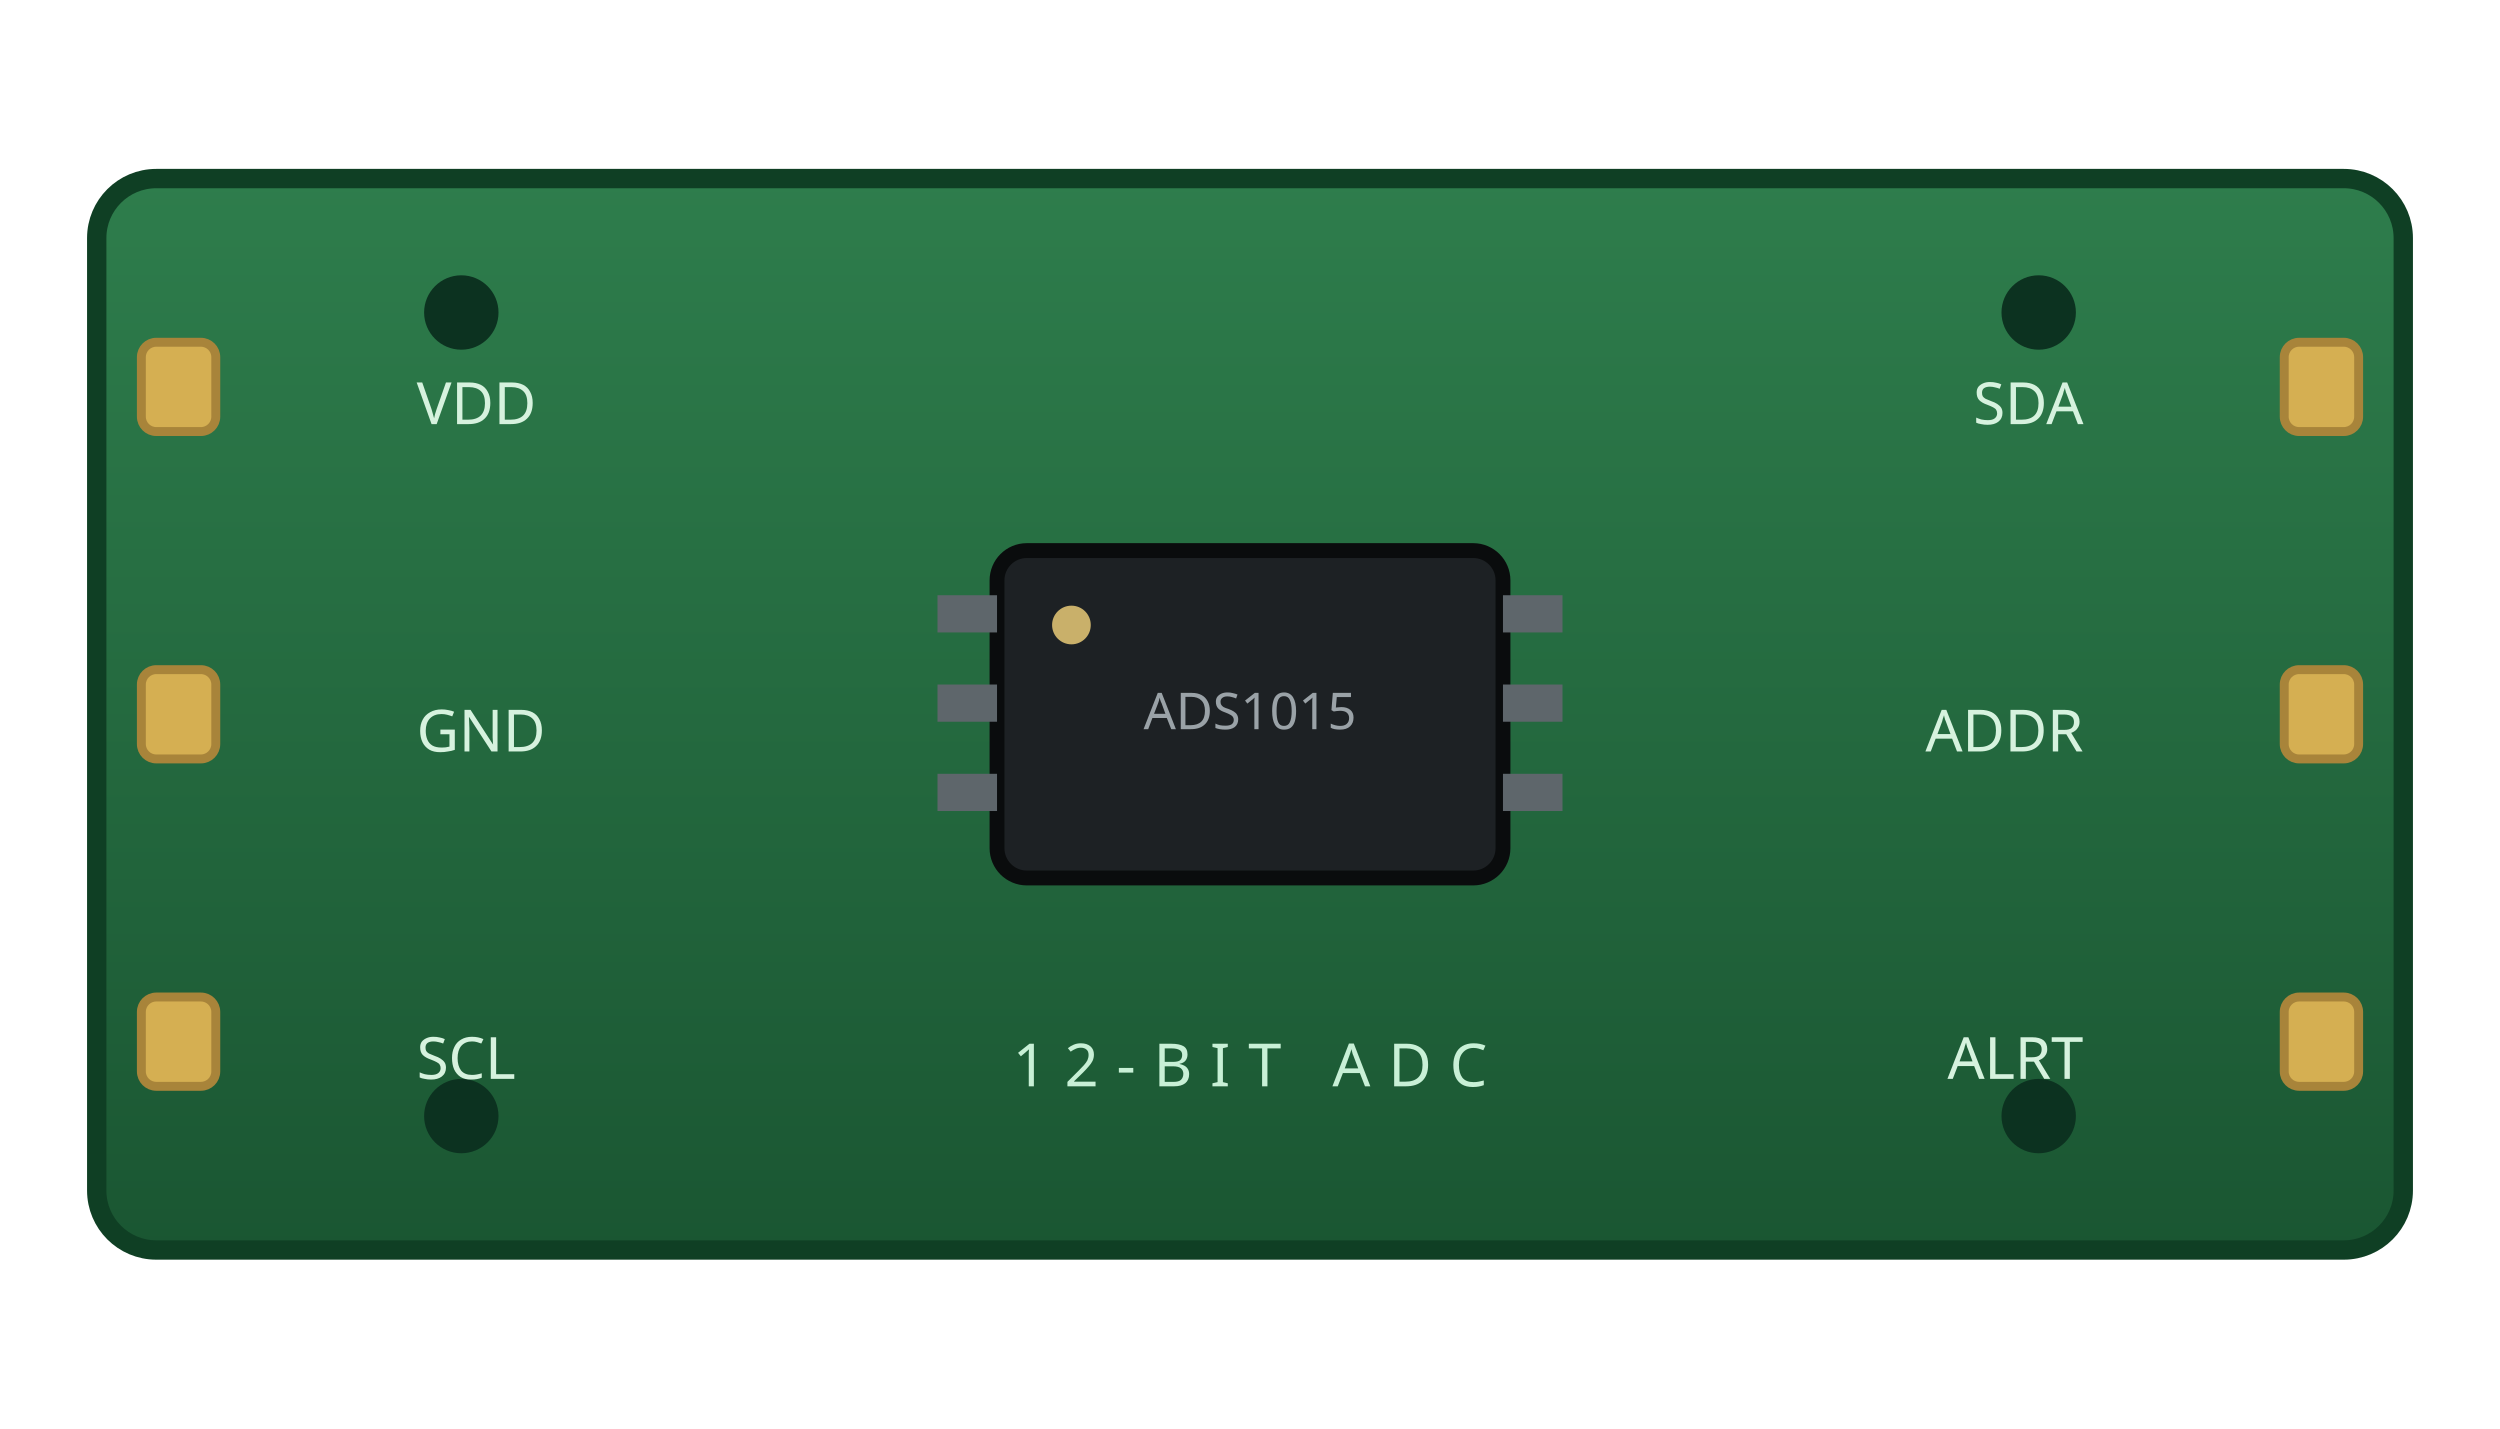
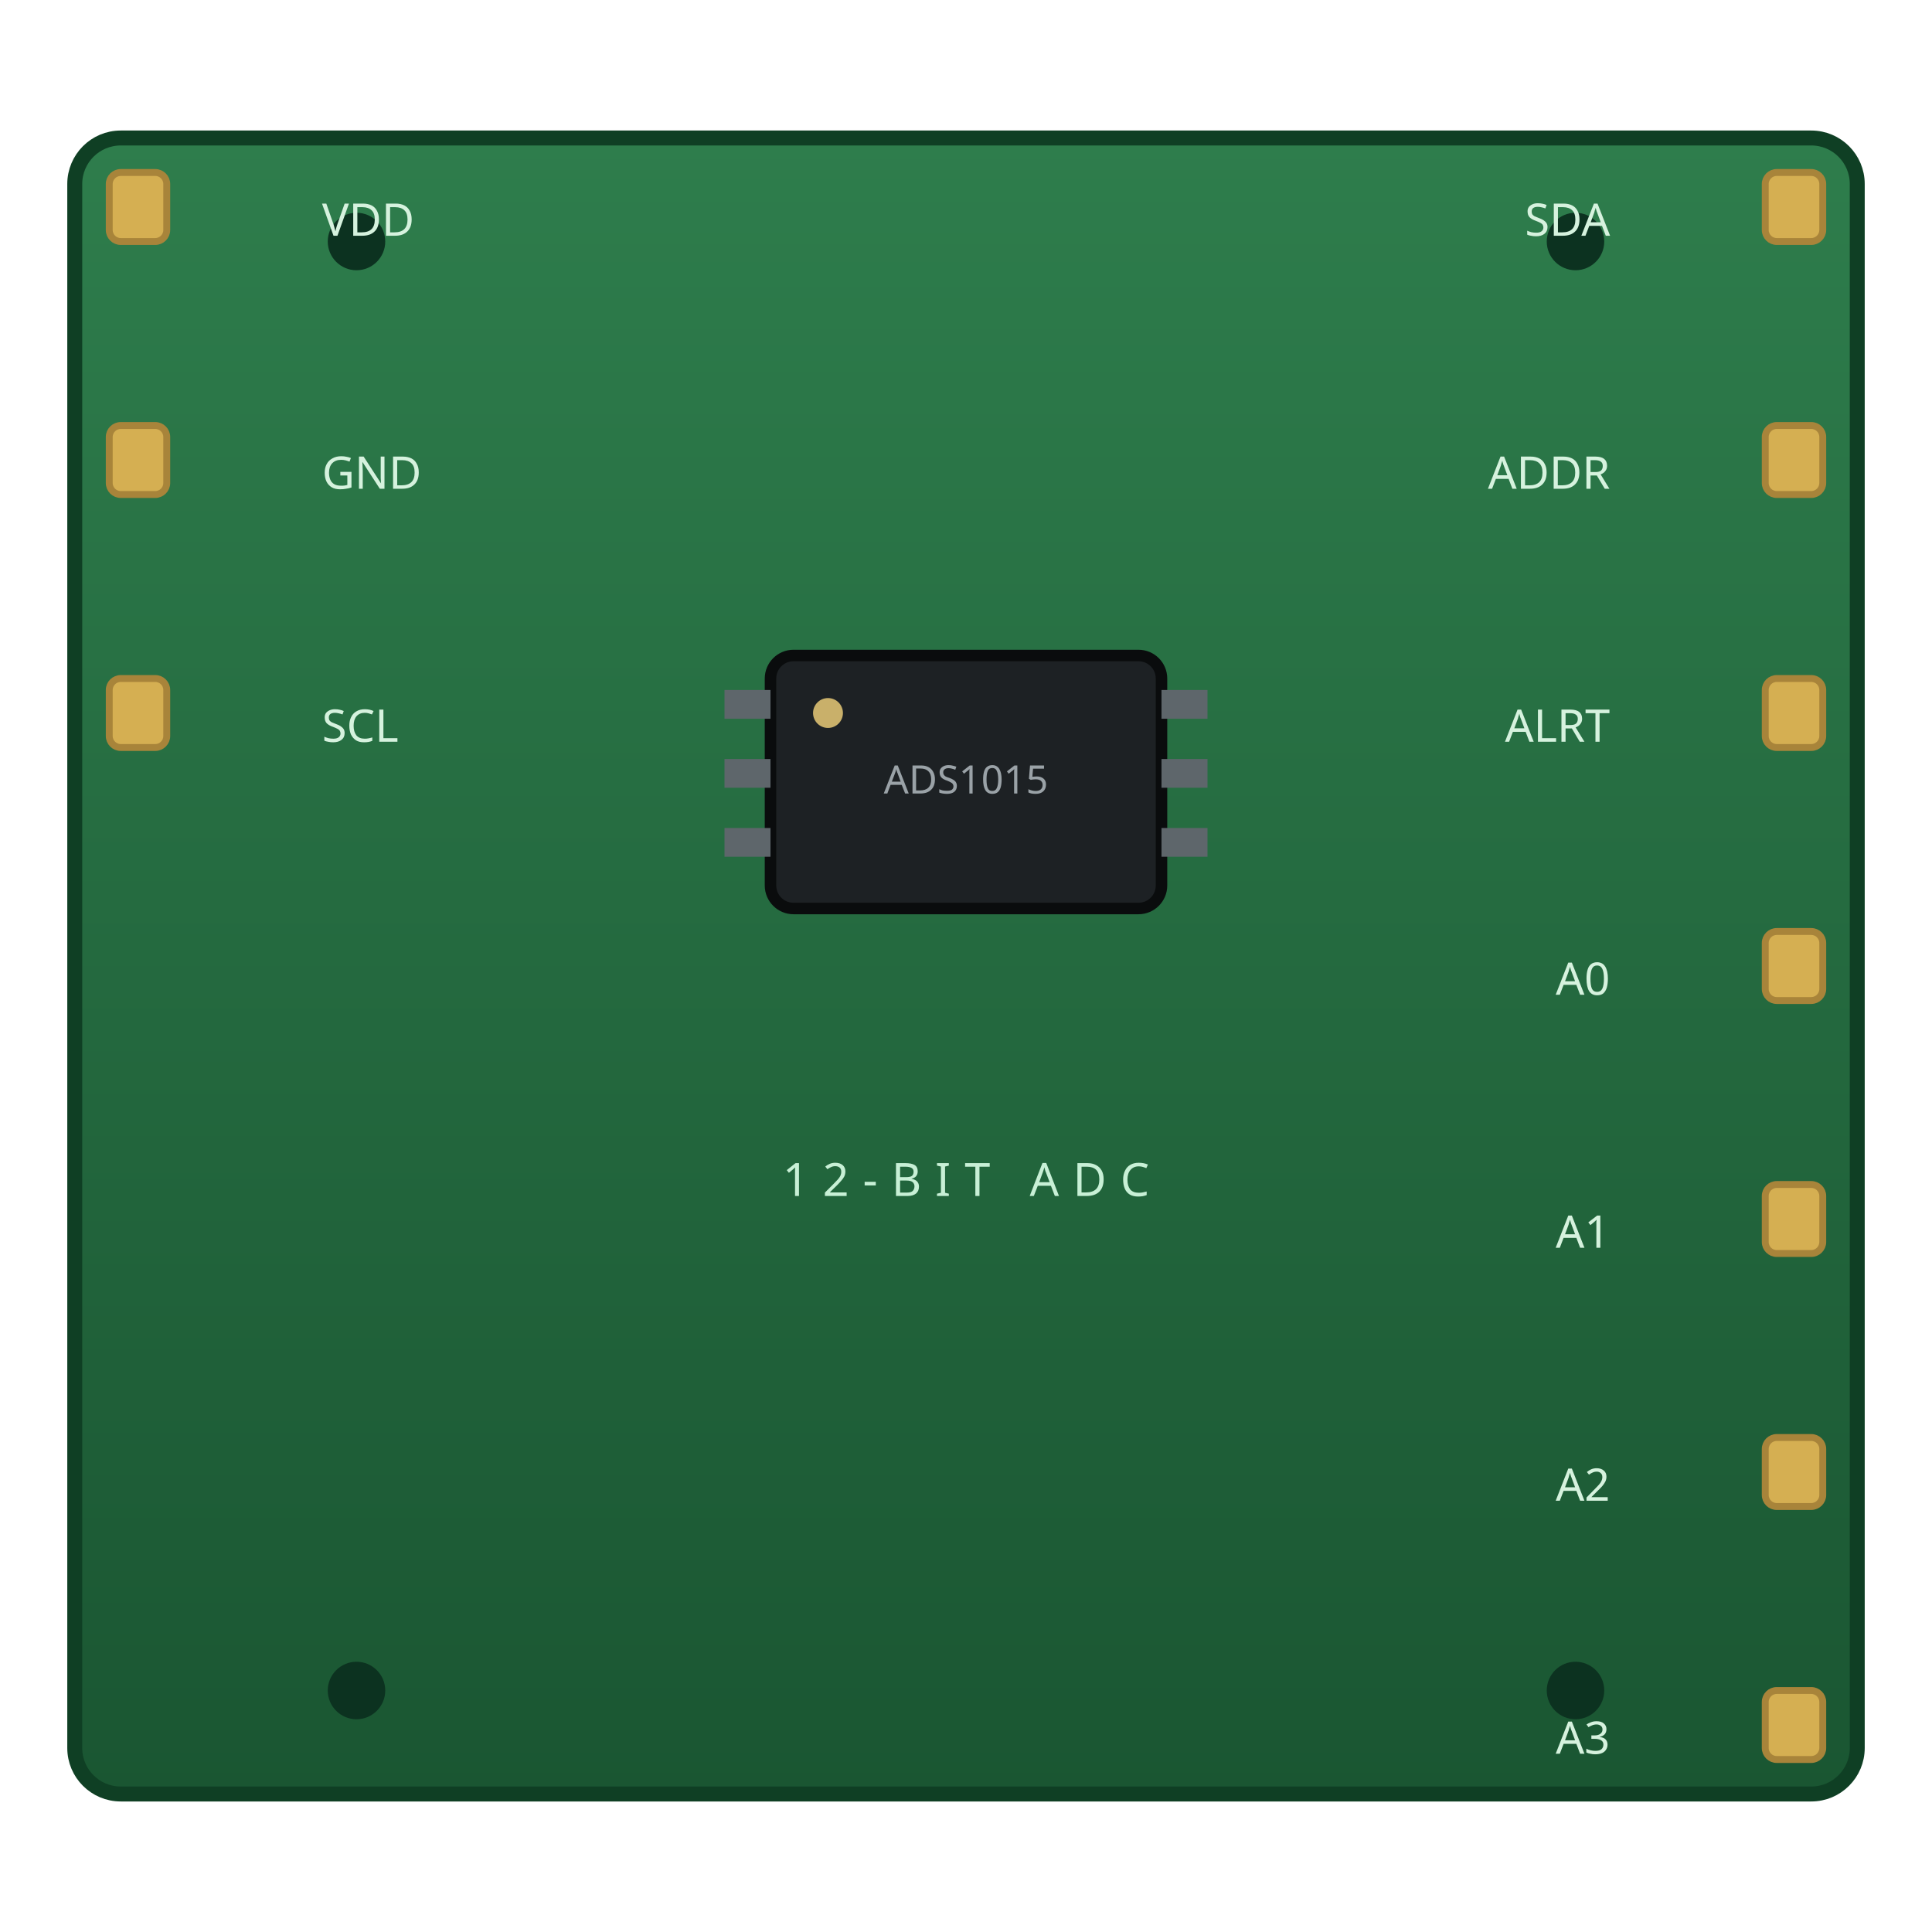
- <svg xmlns="http://www.w3.org/2000/svg" viewBox="-84 -48 168 96">
+ <svg xmlns="http://www.w3.org/2000/svg" viewBox="-84 -84 168 168">
  <defs>
-     <linearGradient id="pcb" x1="0" y1="-36" x2="0" y2="36" gradientUnits="userSpaceOnUse">
+     <linearGradient id="pcb" x1="0" y1="-72" x2="0" y2="72" gradientUnits="userSpaceOnUse">
      <stop offset="0" stop-color="#2e7d4c" />
      <stop offset="1" stop-color="#1a5632" />
    </linearGradient>
  </defs>
  <g stroke-linecap="round">
-     <rect x="-77.5" y="-36" width="155" height="72" rx="4" fill="url(#pcb)" stroke="#0f3f24" stroke-width="1.3" />
-     <circle cx="-53" cy="-27" r="2.5" fill="#0c3220" />
-     <circle cx="53" cy="-27" r="2.5" fill="#0c3220" />
-     <circle cx="-53" cy="27" r="2.5" fill="#0c3220" />
-     <circle cx="53" cy="27" r="2.5" fill="#0c3220" />
-     <g stroke="#b7bdc2" stroke-width="2.4">
- 		</g>
+     <rect x="-77.5" y="-72" width="155" height="144" rx="4" fill="url(#pcb)" stroke="#0f3f24" stroke-width="1.3" />
+     <circle cx="-53" cy="-63" r="2.5" fill="#0c3220" />
+     <circle cx="53" cy="-63" r="2.5" fill="#0c3220" />
+     <circle cx="-53" cy="63" r="2.5" fill="#0c3220" />
+     <circle cx="53" cy="63" r="2.5" fill="#0c3220" />
    <g fill="#d5af52" stroke="#a8843a" stroke-width="0.6">
+       <rect x="-74.5" y="-69" width="5" height="6" rx="1" />
+       <rect x="-74.5" y="-47" width="5" height="6" rx="1" />
      <rect x="-74.5" y="-25" width="5" height="6" rx="1" />
-       <rect x="-74.5" y="-3" width="5" height="6" rx="1" />
-       <rect x="-74.5" y="19" width="5" height="6" rx="1" />
+       <rect x="69.5" y="-69" width="5" height="6" rx="1" />
+       <rect x="69.5" y="-47" width="5" height="6" rx="1" />
      <rect x="69.5" y="-25" width="5" height="6" rx="1" />
      <rect x="69.5" y="-3" width="5" height="6" rx="1" />
      <rect x="69.5" y="19" width="5" height="6" rx="1" />
+       <rect x="69.5" y="41" width="5" height="6" rx="1" />
+       <rect x="69.5" y="63" width="5" height="6" rx="1" />
    </g>
    <g fill="#d6f2de" font-family="ui-sans-serif, system-ui, sans-serif" font-size="3.9">
-       <text x="-56" y="-19.5">VDD</text>
-       <text x="-56" y="2.5">GND</text>
-       <text x="-56" y="24.5">SCL</text>
-       <text x="56" y="-19.5" text-anchor="end">SDA</text>
-       <text x="56" y="2.5" text-anchor="end">ADDR</text>
-       <text x="56" y="24.5" text-anchor="end">ALRT</text>
+       <text x="-56" y="-63.5">VDD</text>
+       <text x="-56" y="-41.5">GND</text>
+       <text x="-56" y="-19.5">SCL</text>
+       <text x="56" y="-63.5" text-anchor="end">SDA</text>
+       <text x="56" y="-41.5" text-anchor="end">ADDR</text>
+       <text x="56" y="-19.5" text-anchor="end">ALRT</text>
+       <text x="56" y="2.5" text-anchor="end">A0</text>
+       <text x="56" y="24.5" text-anchor="end">A1</text>
+       <text x="56" y="46.5" text-anchor="end">A2</text>
+       <text x="56" y="68.5" text-anchor="end">A3</text>
    </g>
-     <rect x="-17" y="-11" width="34" height="22" rx="2" fill="#1d2124" stroke="#0a0c0d" stroke-width="1" />
-     <circle cx="-12" cy="-6" r="1.3" fill="#c9b06a" />
+     <rect x="-17" y="-27" width="34" height="22" rx="2" fill="#1d2124" stroke="#0a0c0d" stroke-width="1" />
+     <circle cx="-12" cy="-22" r="1.3" fill="#c9b06a" />
    <g fill="#5e666b">
-       <rect x="-21" y="-8" width="4" height="2.5" />
-       <rect x="-21" y="-2" width="4" height="2.5" />
-       <rect x="-21" y="4" width="4" height="2.5" />
-       <rect x="17" y="-8" width="4" height="2.5" />
-       <rect x="17" y="-2" width="4" height="2.5" />
-       <rect x="17" y="4" width="4" height="2.5" />
+       <rect x="-21" y="-24" width="4" height="2.5" />
+       <rect x="-21" y="-18" width="4" height="2.5" />
+       <rect x="-21" y="-12" width="4" height="2.5" />
+       <rect x="17" y="-24" width="4" height="2.5" />
+       <rect x="17" y="-18" width="4" height="2.5" />
+       <rect x="17" y="-12" width="4" height="2.5" />
    </g>
-     <text x="0" y="1" font-family="ui-sans-serif, system-ui, sans-serif" font-size="3.4" fill="#9aa2a7" text-anchor="middle">ADS1015</text>
-     <text x="0" y="25" font-family="ui-sans-serif, system-ui, sans-serif" font-size="4" letter-spacing="1.2" fill="#c8f0d6" text-anchor="middle">12-BIT ADC</text>
+     <text x="0" y="-15" font-family="ui-sans-serif, system-ui, sans-serif" font-size="3.4" fill="#9aa2a7" text-anchor="middle">ADS1015</text>
+     <text x="0" y="20" font-family="ui-sans-serif, system-ui, sans-serif" font-size="4" letter-spacing="1.2" fill="#c8f0d6" text-anchor="middle">12-BIT ADC</text>
  </g>
</svg>
